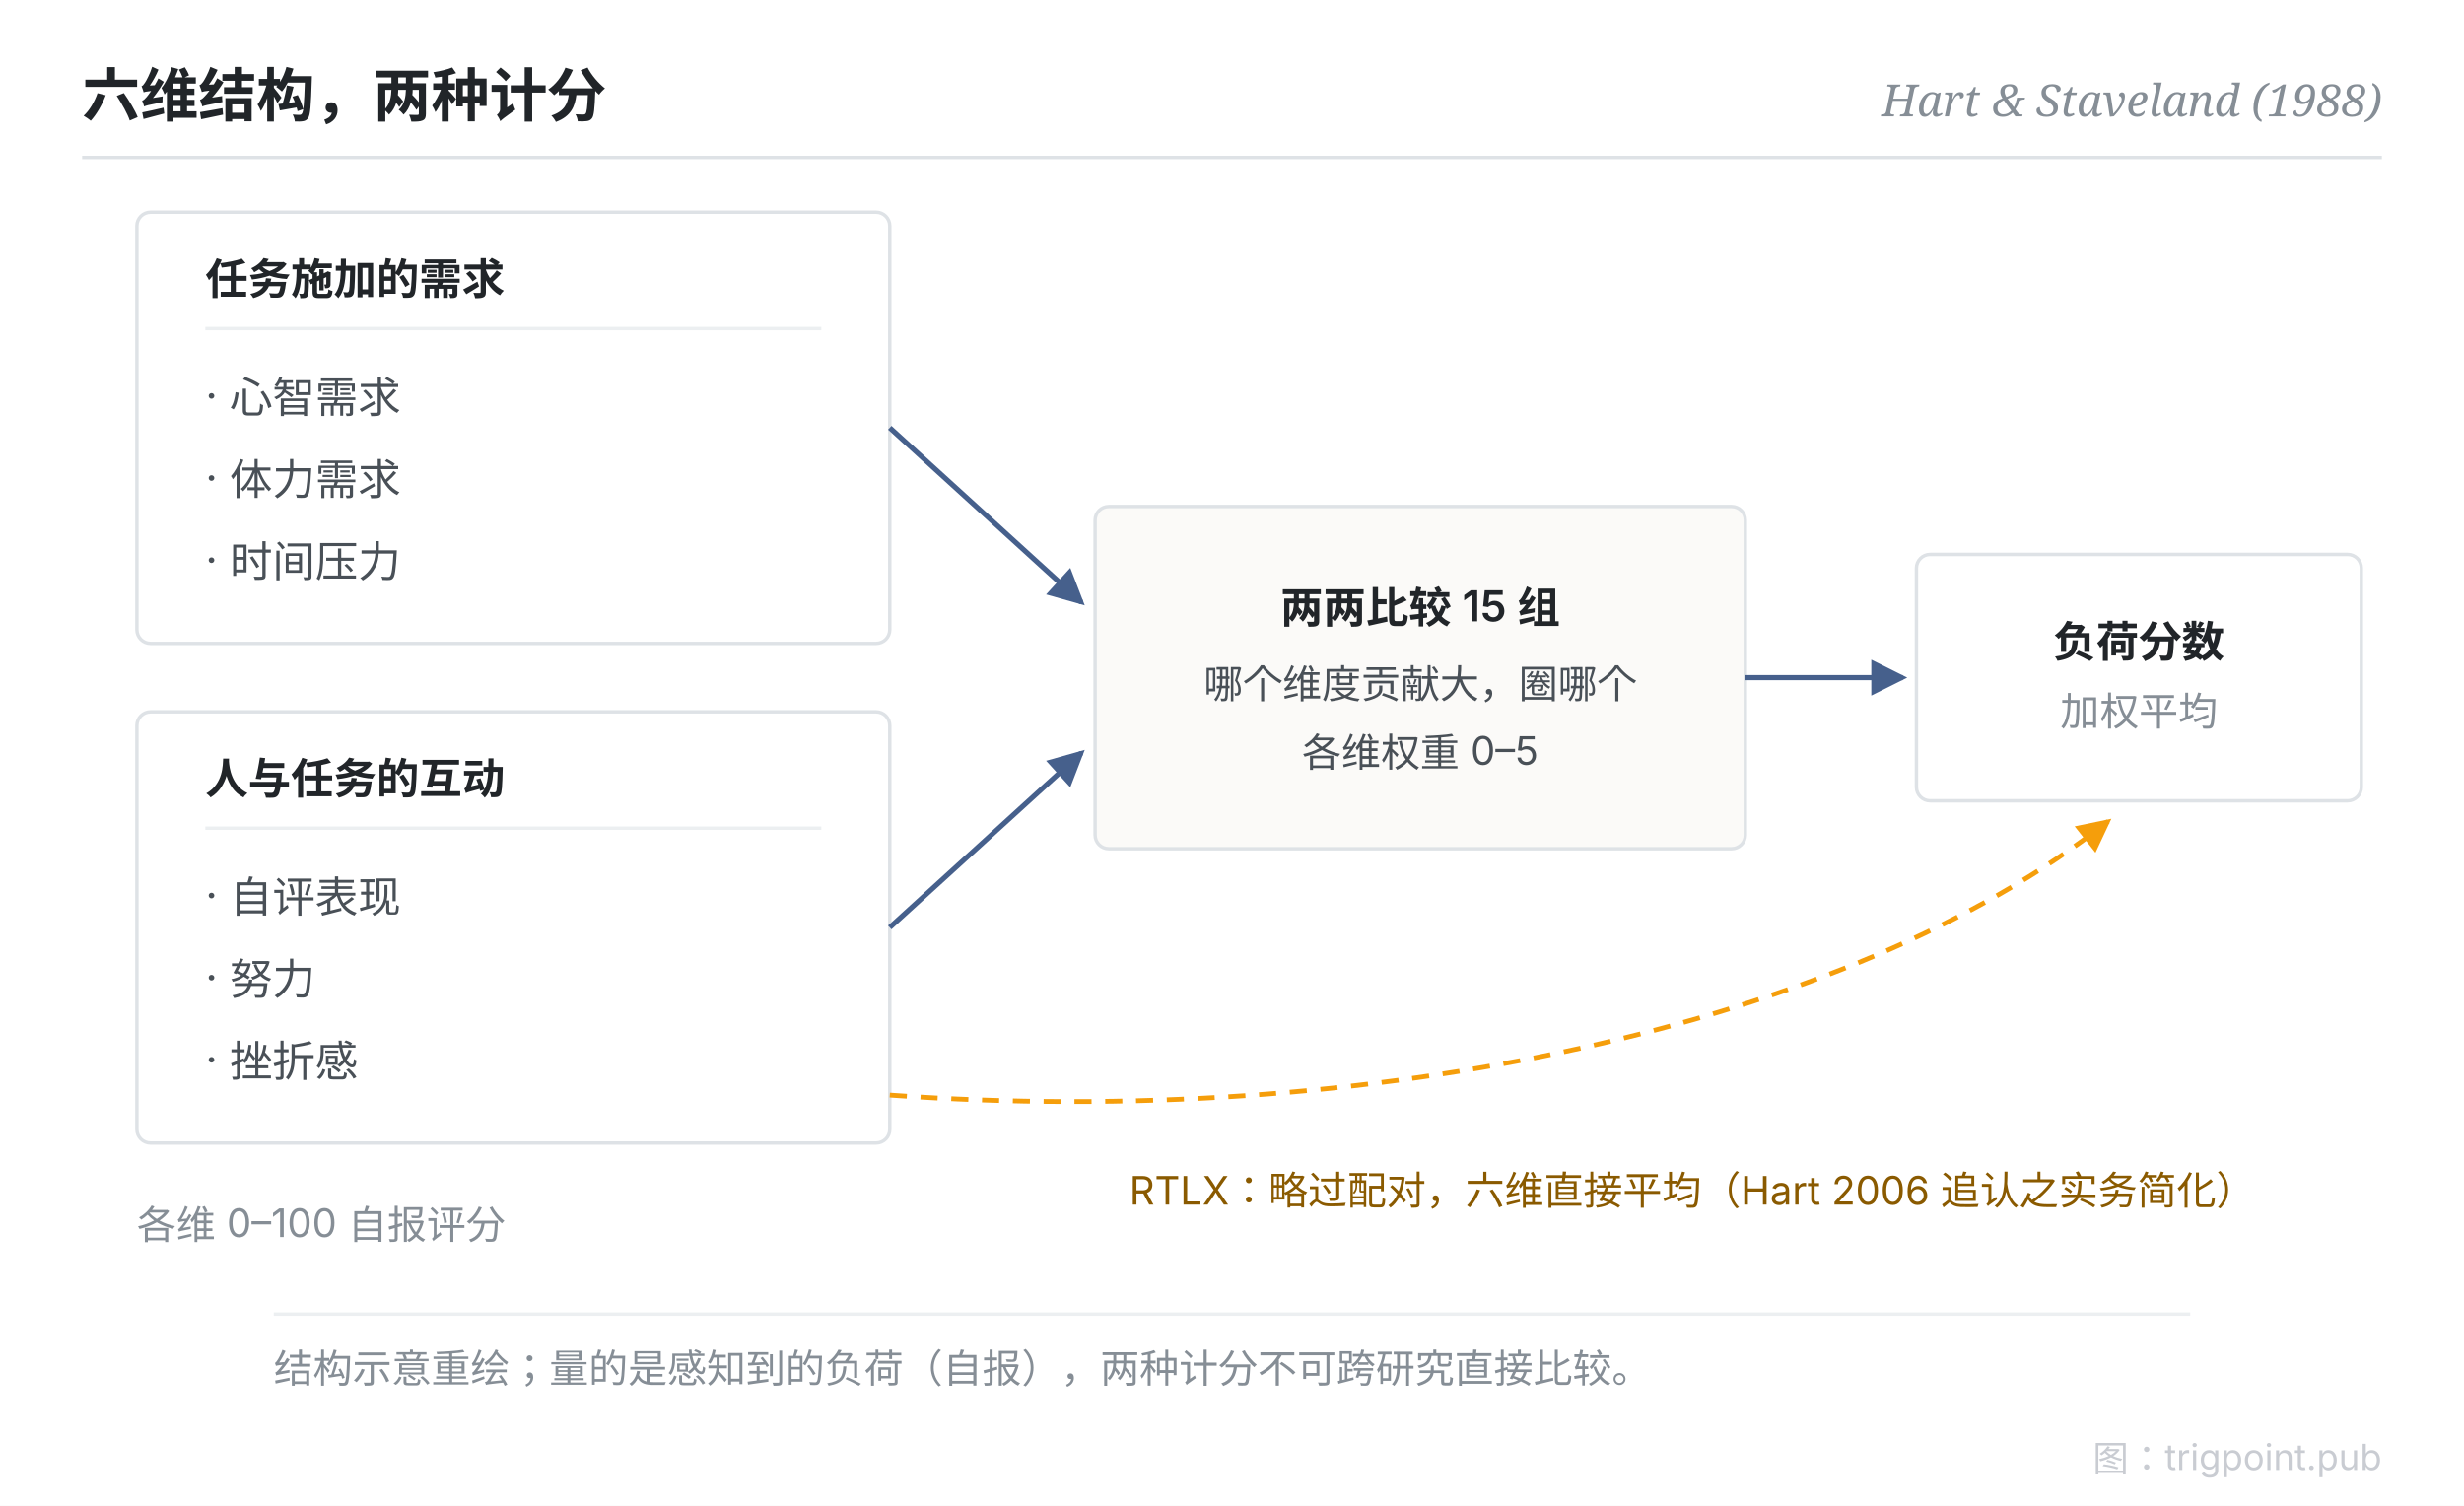
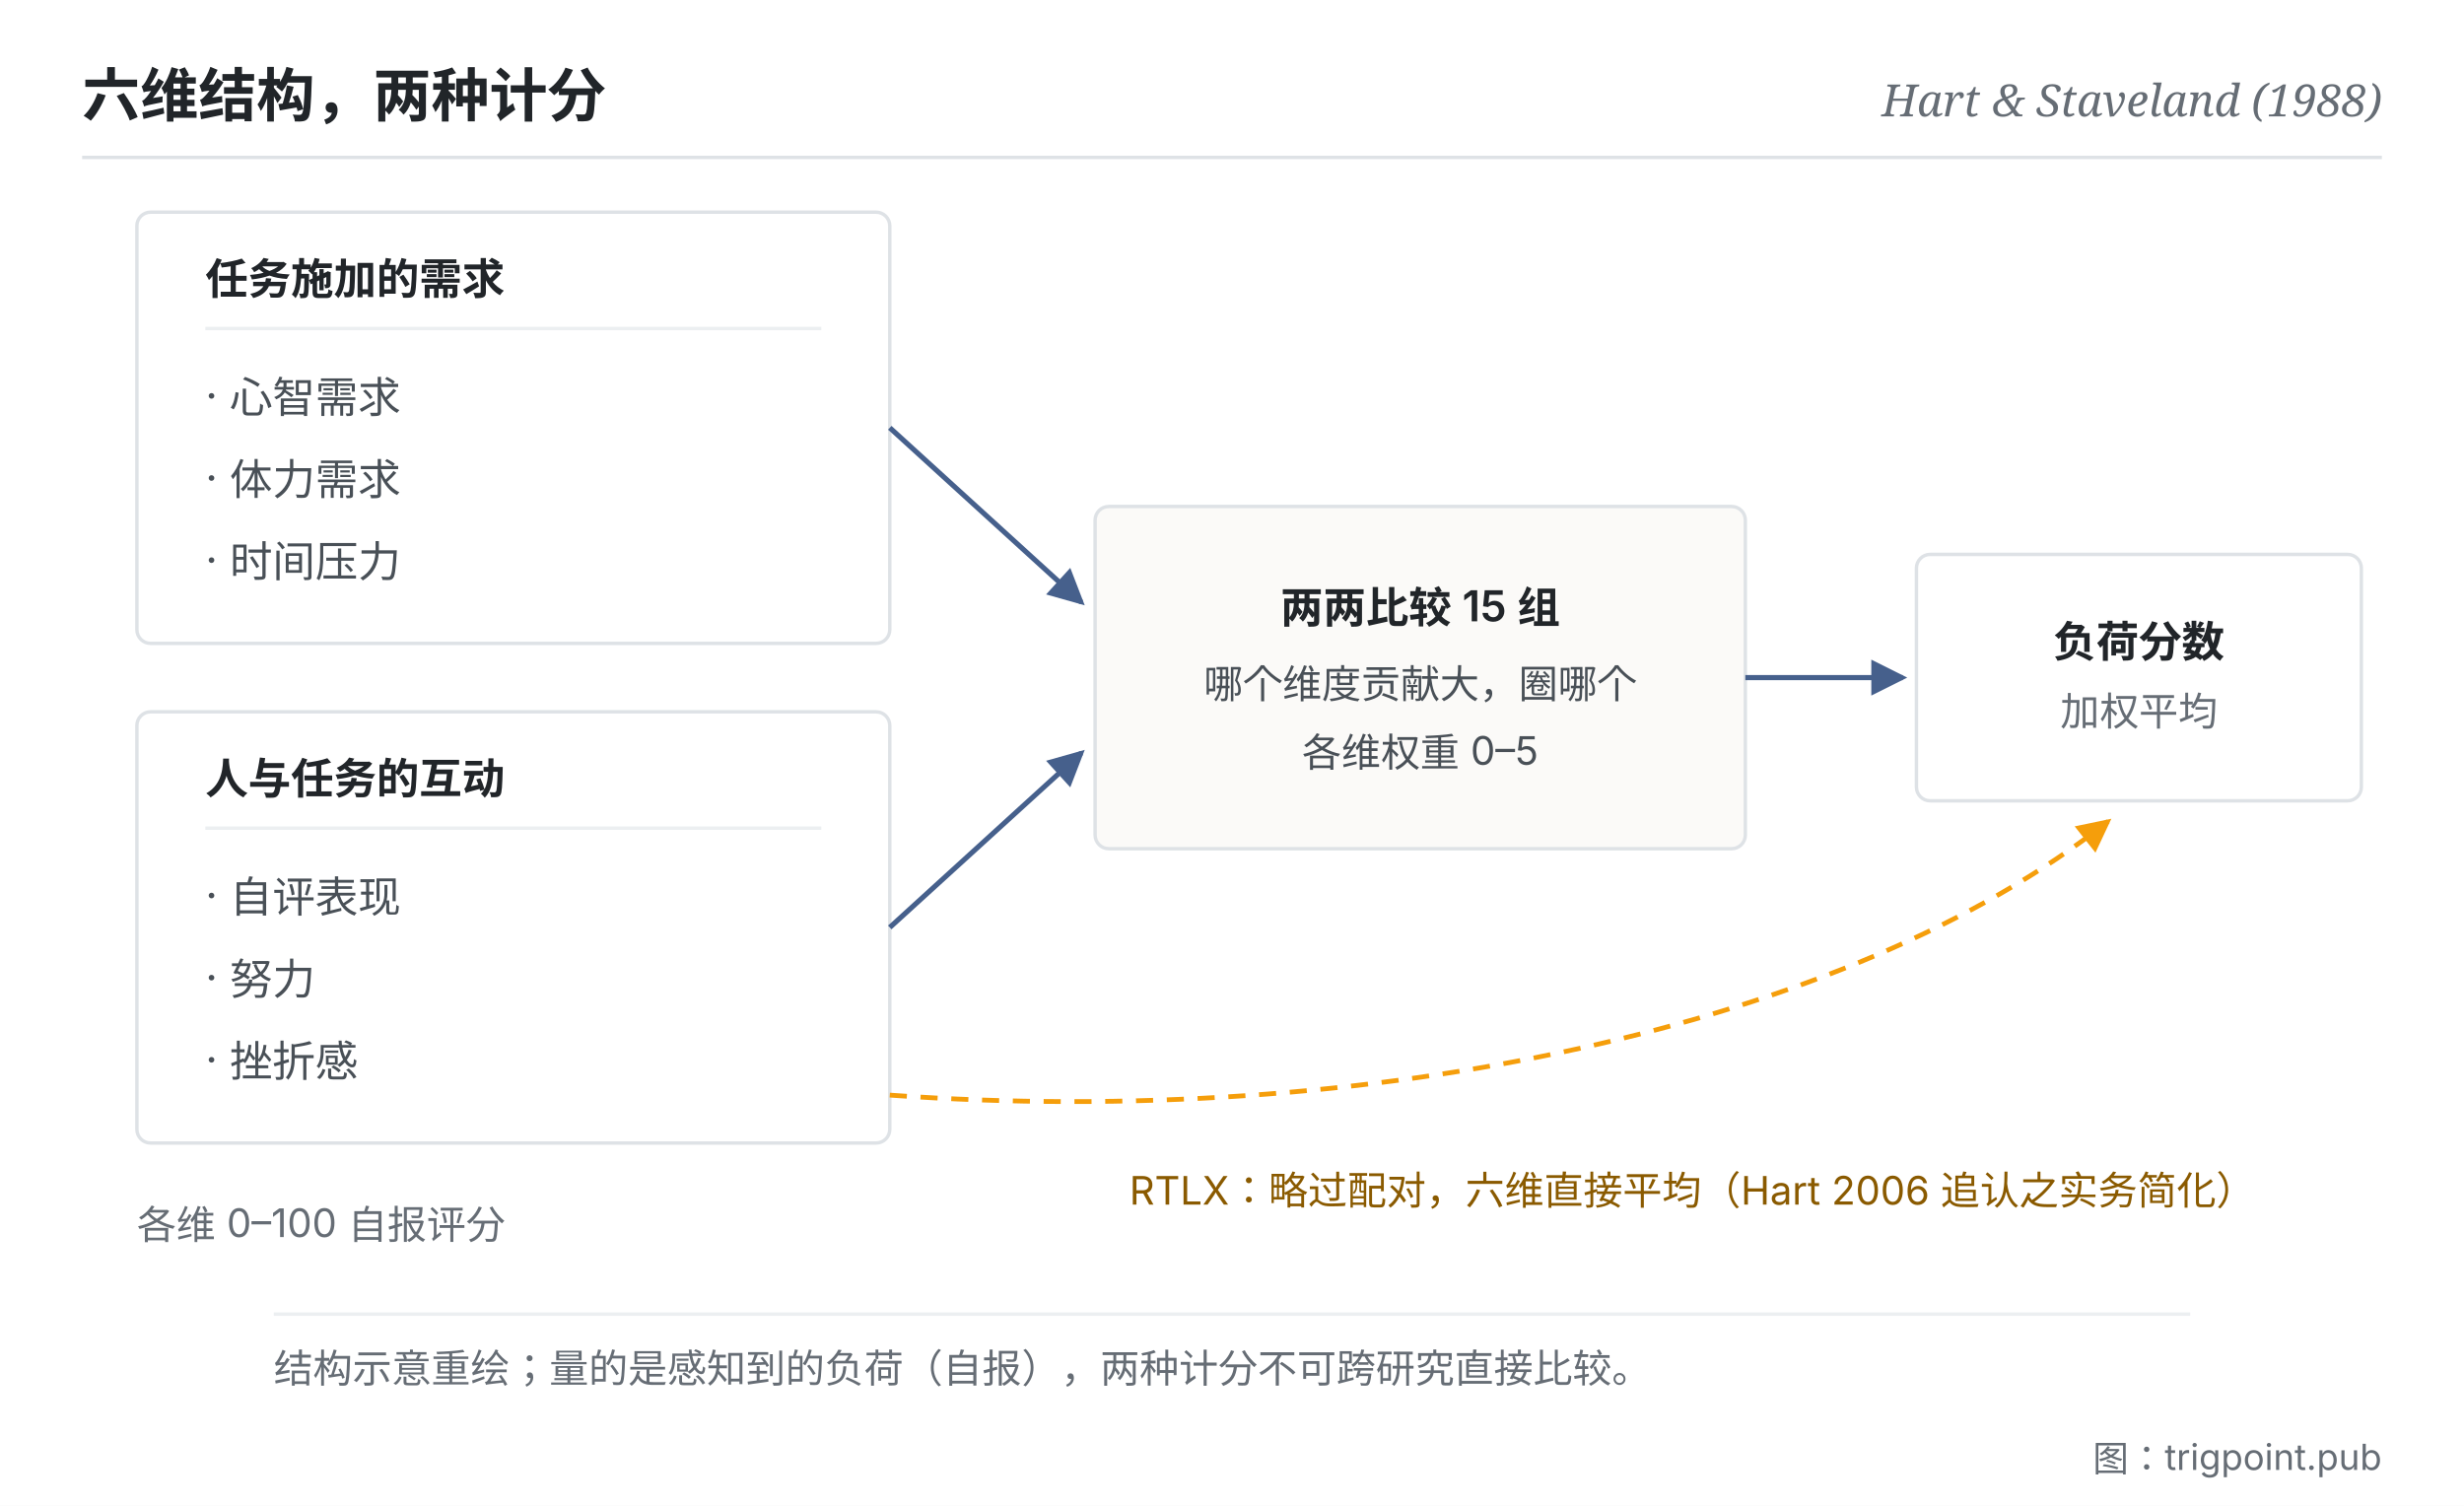
<svg xmlns="http://www.w3.org/2000/svg" viewBox="0 0 720 440" role="img" aria-label="NASA-TLX 结构示意：六维分两组，经十五组配对比较定权重后加权平均，或简化为直接平均的 RTLX">
  <rect x="0" y="0" width="720" height="440" fill="#ffffff" />
  <defs>
    <marker id="arr-tlx" viewBox="0 0 8 8" refX="7" refY="4" markerWidth="7" markerHeight="7" orient="auto">
      <path d="M0,0 L8,4 L0,8 z" fill="#46608c" />
    </marker>
    <marker id="arr-tlx-a" viewBox="0 0 8 8" refX="7" refY="4" markerWidth="7" markerHeight="7" orient="auto">
      <path d="M0,0 L8,4 L0,8 z" fill="#f59e0b" />
    </marker>
  </defs>
  <text x="24" y="34" font-family="Inter,'Noto Sans TC',sans-serif" font-size="17" font-weight="600" fill="#212529">六维结构，两种计分</text>
-   <text x="696" y="34" text-anchor="end" font-family="Georgia,'Noto Serif TC',serif" font-size="13" font-style="italic" fill="#868e96">Hart &amp; Staveland (1988)</text>
+   <text x="696" y="34" text-anchor="end" font-family="Georgia,'Noto Serif TC',serif" font-size="13" font-style="italic" fill="#666d75">Hart &amp; Staveland (1988)</text>
  <line x1="24" y1="46" x2="696" y2="46" stroke="#dee2e6" stroke-width="1" />
  <g font-family="Inter,'Noto Sans TC',sans-serif" font-size="12.5">
    <rect x="40" y="62" width="220" height="126" rx="4" fill="#ffffff" stroke="#dee2e6" />
    <text x="60" y="86" fill="#212529" font-weight="600">任务施加的需求</text>
    <line x1="60" y1="96" x2="240" y2="96" stroke="#eceff1" stroke-width="1" />
    <text x="60" y="120" fill="#495057">· 心智需求</text>
    <text x="60" y="144" fill="#495057">· 体力需求</text>
    <text x="60" y="168" fill="#495057">· 时间压力</text>
    <rect x="40" y="208" width="220" height="126" rx="4" fill="#ffffff" stroke="#dee2e6" />
    <text x="60" y="232" fill="#212529" font-weight="600">人与任务的互动</text>
    <line x1="60" y1="242" x2="240" y2="242" stroke="#eceff1" stroke-width="1" />
    <text x="60" y="266" fill="#495057">· 自评表现</text>
    <text x="60" y="290" fill="#495057">· 努力</text>
    <text x="60" y="314" fill="#495057">· 挫折感</text>
-     <text x="40" y="362" fill="#868e96" font-size="11.5">各维 0–100 自报评分</text>
+     <text x="40" y="362" fill="#666d75" font-size="11.5">各维 0–100 自报评分</text>
    <line x1="260" y1="125" x2="316" y2="176" stroke="#46608c" stroke-width="1.5" marker-end="url(#arr-tlx)" />
    <line x1="260" y1="271" x2="316" y2="220" stroke="#46608c" stroke-width="1.5" marker-end="url(#arr-tlx)" />
    <rect x="320" y="148" width="190" height="100" rx="4" fill="#fbfaf8" stroke="#dee2e6" />
    <text x="415" y="182" text-anchor="middle" fill="#212529" font-weight="600">两两比较 15 组</text>
    <text x="415" y="204" text-anchor="middle" fill="#495057" font-size="11.5">哪个维度贡献大，圈哪个</text>
    <text x="415" y="224" text-anchor="middle" fill="#495057" font-size="11.5">各维权重 0–5</text>
    <line x1="510" y1="198" x2="556" y2="198" stroke="#46608c" stroke-width="1.5" marker-end="url(#arr-tlx)" />
    <rect x="560" y="162" width="130" height="72" rx="4" fill="#ffffff" stroke="#dee2e6" />
    <text x="625" y="192" text-anchor="middle" fill="#212529" font-weight="600">负荷分数</text>
-     <text x="625" y="212" text-anchor="middle" fill="#868e96" font-size="11.5">加权平均</text>
+     <text x="625" y="212" text-anchor="middle" fill="#666d75" font-size="11.5">加权平均</text>
    <path d="M 260 320 C 400 330, 540 300, 616 240" fill="none" stroke="#f59e0b" stroke-width="1.4" stroke-dasharray="5 4" marker-end="url(#arr-tlx-a)" />
    <text x="330" y="352" fill="#8a5a00" font-size="11.5">RTLX：略过配对，六维直接平均（Hart 2006 追认之实务简化）</text>
    <line x1="80" y1="384" x2="640" y2="384" stroke="#eceff1" stroke-width="1" />
-     <text x="80" y="404" font-size="11.5" fill="#868e96">结构示意重绘；量的是感知到的负荷（自报），两种计分不可跨研究直接比较。</text>
-     <text x="696" y="430" text-anchor="end" font-size="10.5" fill="#c9ccd2">图：trigpoint.pub</text>
+     <text x="80" y="404" font-size="11.5" fill="#666d75">结构示意重绘；量的是感知到的负荷（自报），两种计分不可跨研究直接比较。</text>
+     <text x="696" y="430" text-anchor="end" font-size="10.5" fill="#666d75">图：trigpoint.pub</text>
  </g>
</svg>
